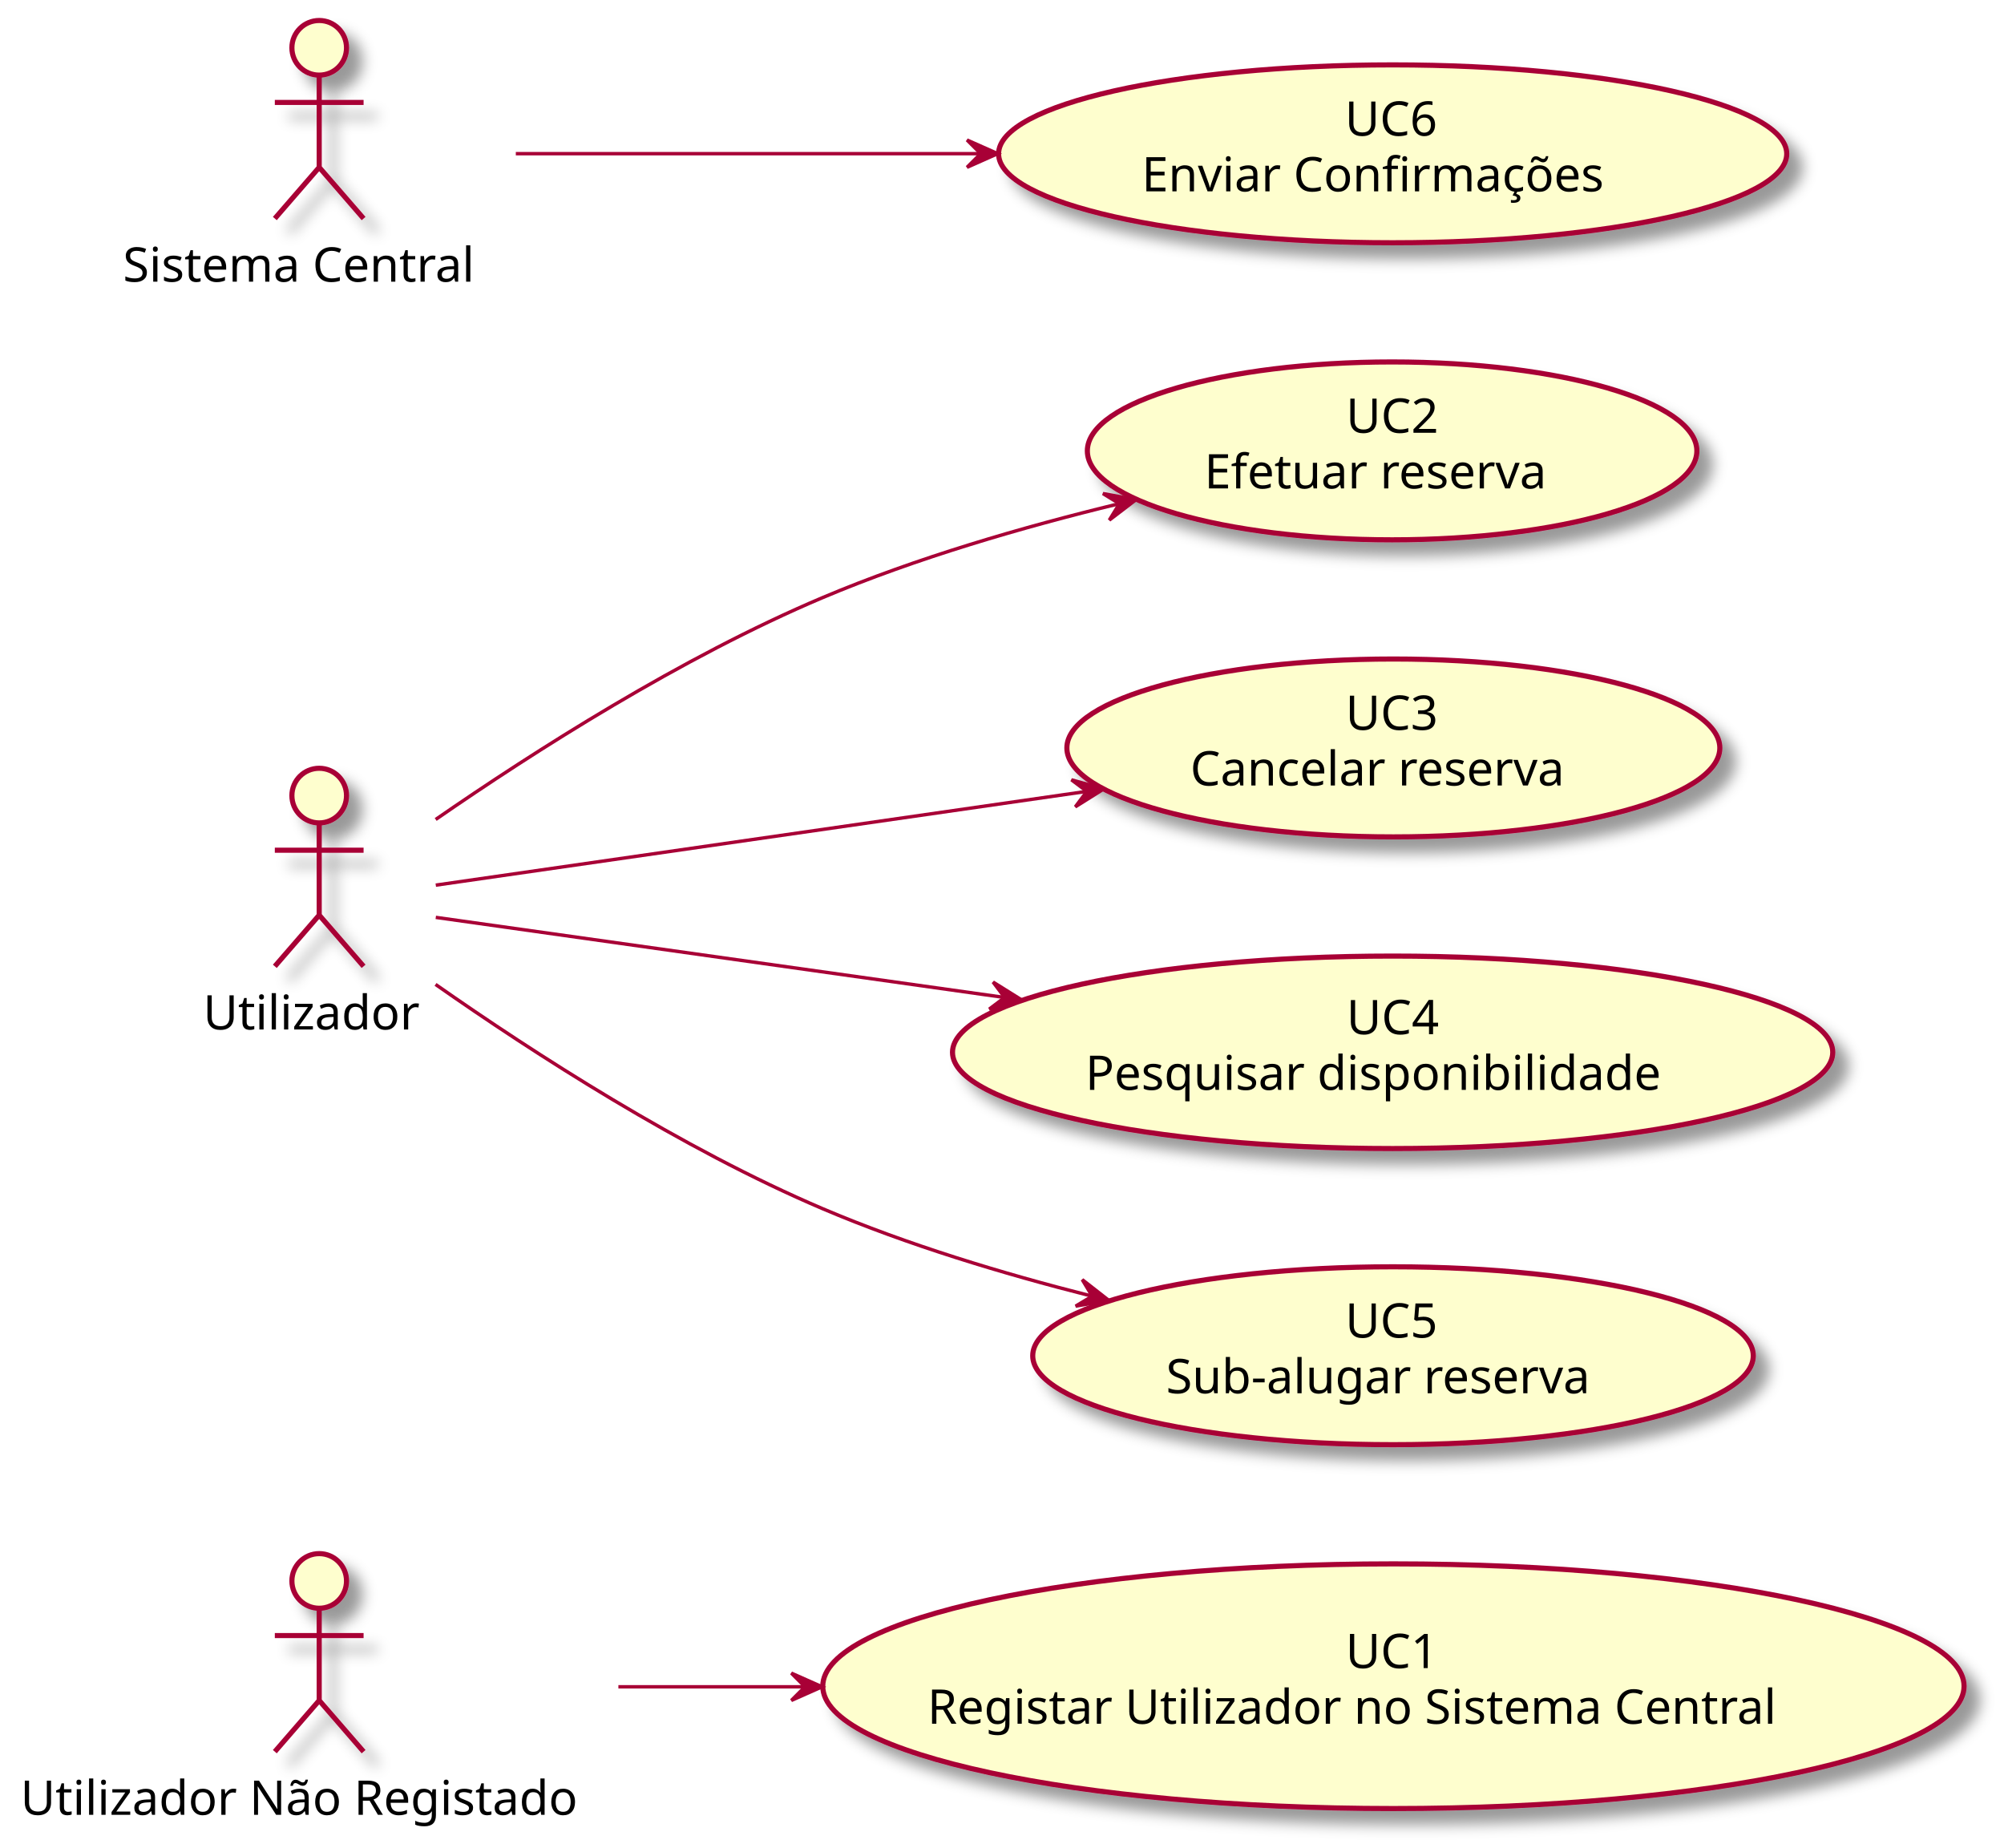
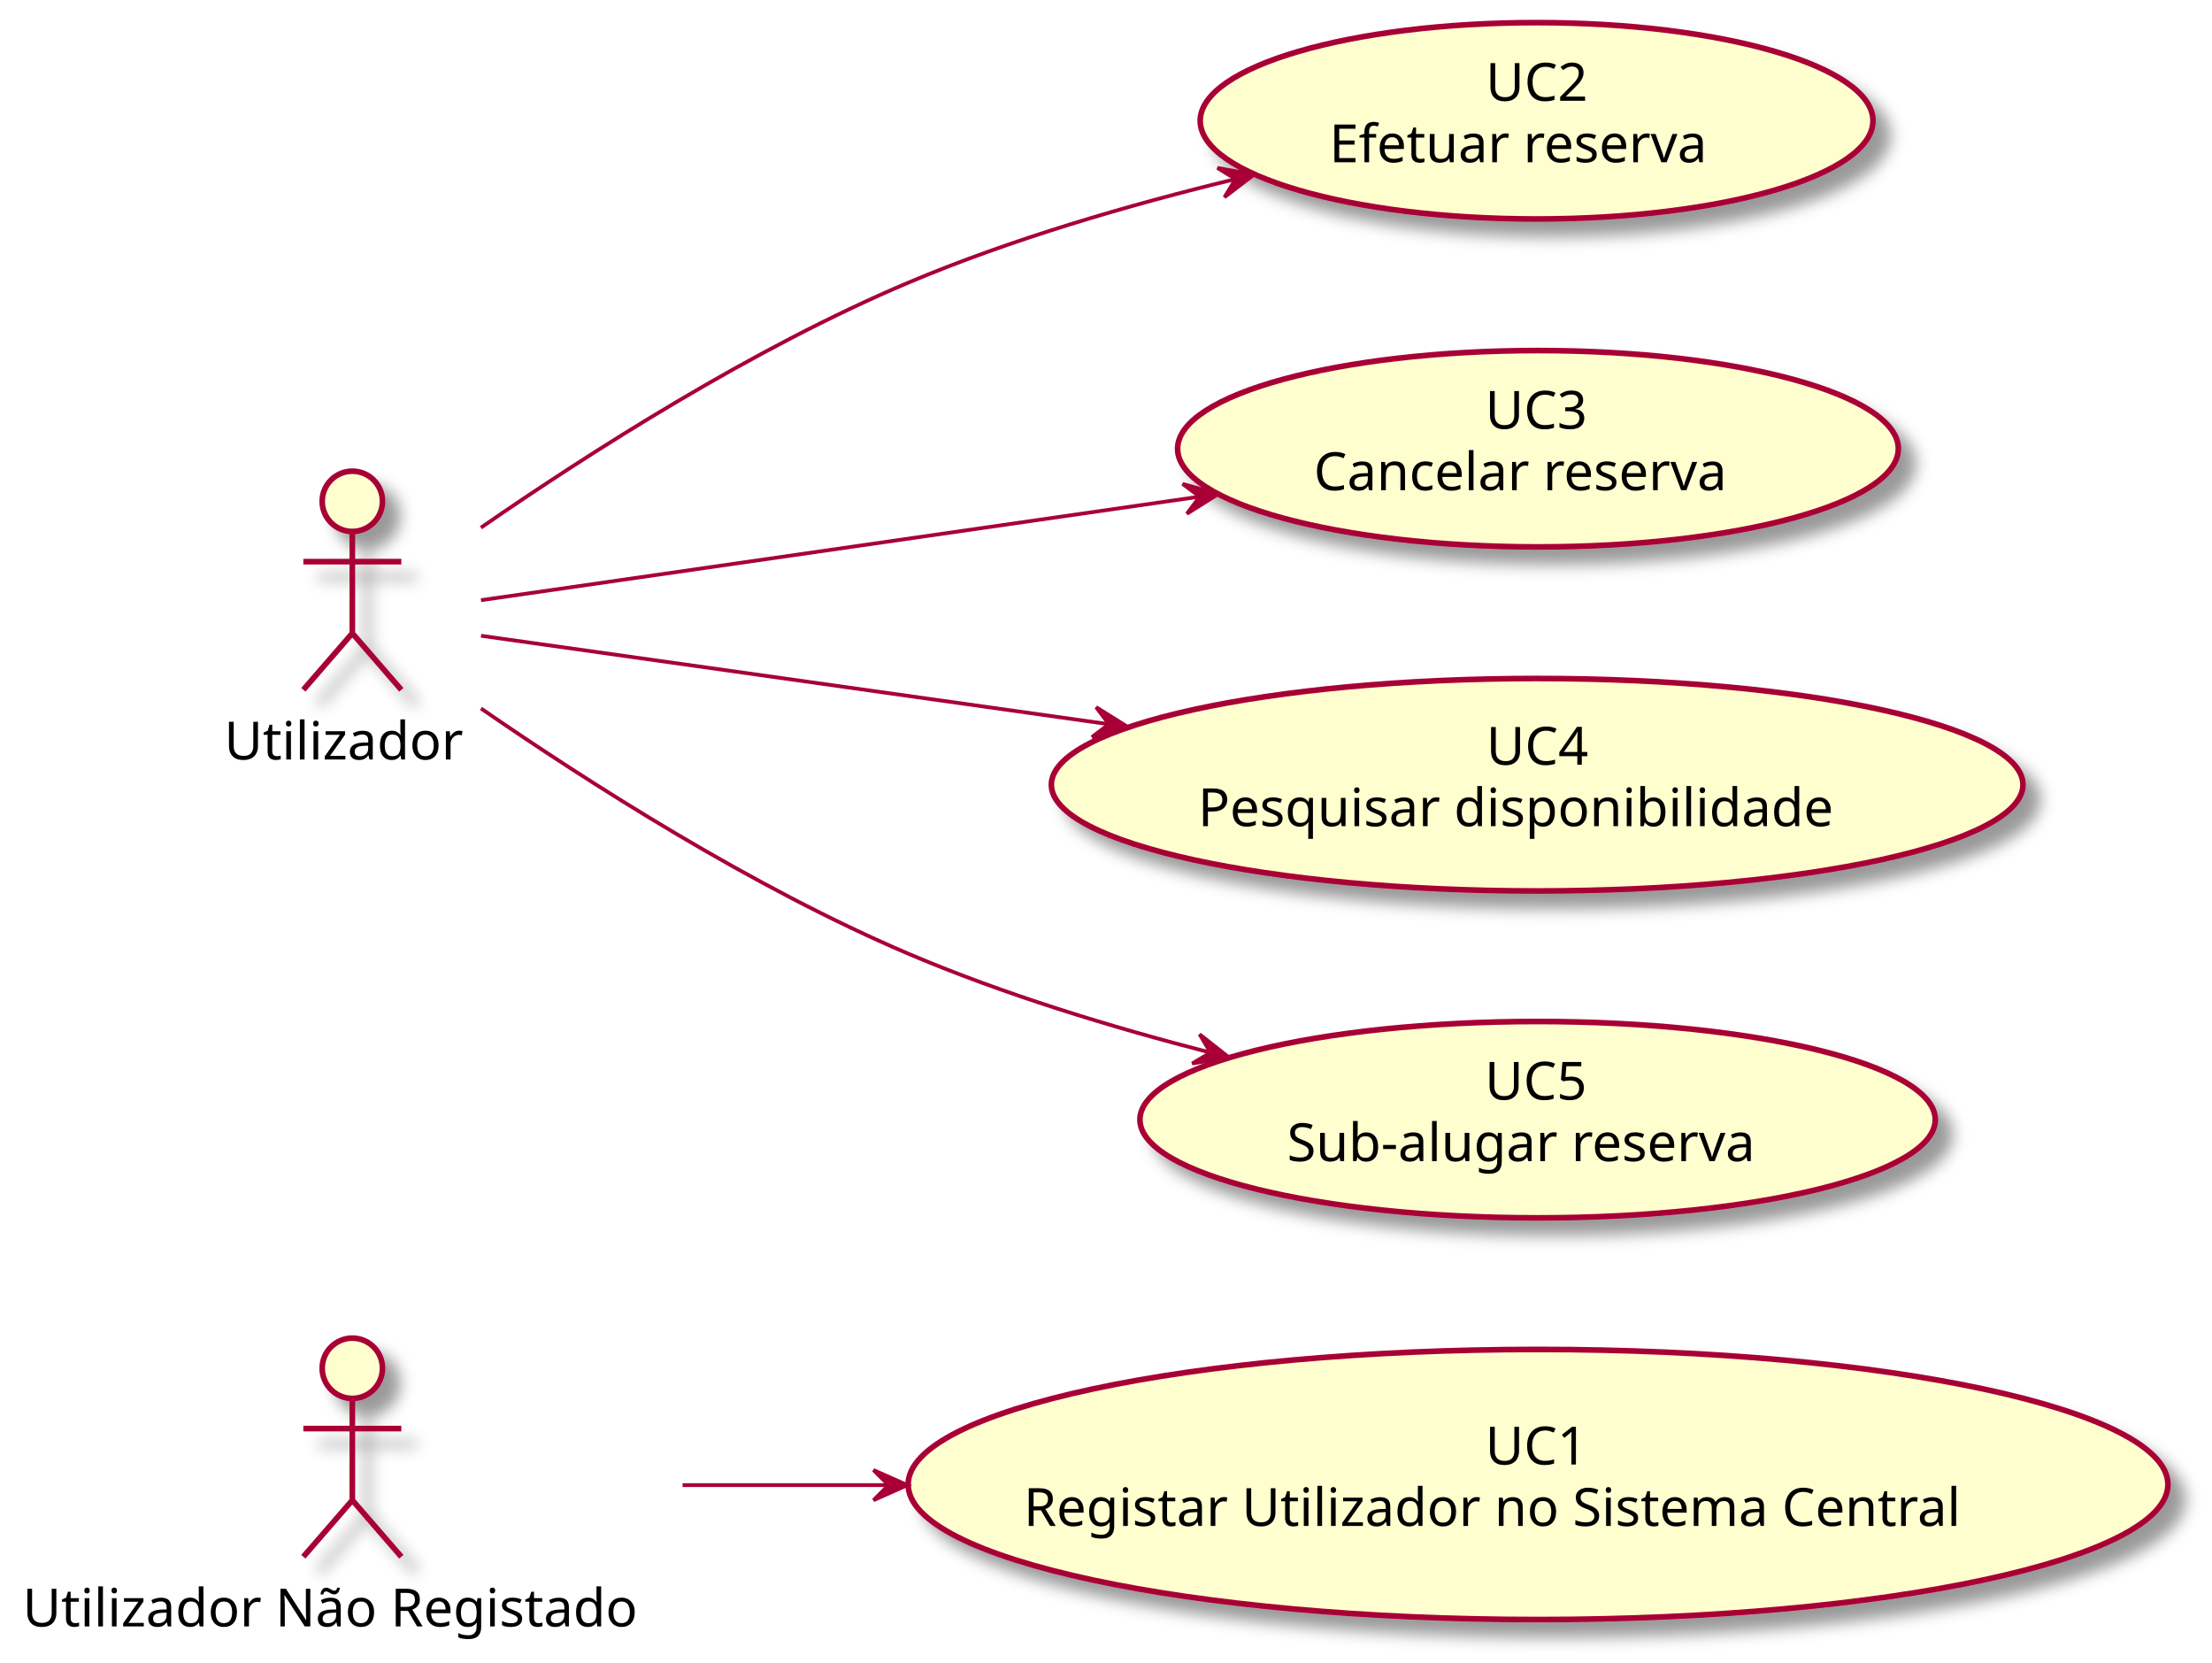
- <svg xmlns="http://www.w3.org/2000/svg" contentScriptType="application/ecmascript" contentStyleType="text/css" height="541px" preserveAspectRatio="none" style="width:587px;height:541px;" version="1.1" viewBox="0 0 587 541" width="587px" zoomAndPan="magnify">
+ <svg xmlns="http://www.w3.org/2000/svg" contentScriptType="application/ecmascript" contentStyleType="text/css" height="441px" preserveAspectRatio="none" style="width:587px;height:441px;" version="1.1" viewBox="0 0 587 441" width="587px" zoomAndPan="magnify">
  <defs>
-     <filter height="300%" id="f972dvstwxdnh" width="300%" x="-1" y="-1">
+     <filter height="300%" id="f1vdz165qyegld" width="300%" x="-1" y="-1">
      <feGaussianBlur result="blurOut" stdDeviation="2.0" />
      <feColorMatrix in="blurOut" result="blurOut2" type="matrix" values="0 0 0 0 0 0 0 0 0 0 0 0 0 0 0 0 0 0 .4 0" />
      <feOffset dx="4.0" dy="4.0" in="blurOut2" result="blurOut3" />
      <feBlend in="SourceGraphic" in2="blurOut3" mode="normal" />
    </filter>
  </defs>
  <g>
-     <ellipse cx="93.5" cy="463" fill="#FEFECE" filter="url(#f972dvstwxdnh)" rx="8" ry="8" style="stroke:#A80036;stroke-width:1.5;" />
-     <path d="M93.5,471 L93.5,498 M80.5,479 L106.5,479 M93.5,498 L80.5,513 M93.5,498 L106.5,513 " fill="none" filter="url(#f972dvstwxdnh)" style="stroke:#A80036;stroke-width:1.5;" />
-     <text fill="#000000" font-family="sans-serif" font-size="14" lengthAdjust="spacing" textLength="175" x="6" y="531.495">Utilizador Não Registado</text>
-     <ellipse cx="93.5" cy="233" fill="#FEFECE" filter="url(#f972dvstwxdnh)" rx="8" ry="8" style="stroke:#A80036;stroke-width:1.5;" />
-     <path d="M93.5,241 L93.5,268 M80.5,249 L106.5,249 M93.5,268 L80.5,283 M93.5,268 L106.5,283 " fill="none" filter="url(#f972dvstwxdnh)" style="stroke:#A80036;stroke-width:1.5;" />
-     <text fill="#000000" font-family="sans-serif" font-size="14" lengthAdjust="spacing" textLength="68" x="59.5" y="301.495">Utilizador</text>
-     <ellipse cx="93.5" cy="14" fill="#FEFECE" filter="url(#f972dvstwxdnh)" rx="8" ry="8" style="stroke:#A80036;stroke-width:1.5;" />
-     <path d="M93.5,22 L93.5,49 M80.5,30 L106.5,30 M93.5,49 L80.5,64 M93.5,49 L106.5,64 " fill="none" filter="url(#f972dvstwxdnh)" style="stroke:#A80036;stroke-width:1.5;" />
-     <text fill="#000000" font-family="sans-serif" font-size="14" lengthAdjust="spacing" textLength="115" x="36" y="82.495">Sistema Central</text>
-     <ellipse cx="408.152" cy="493.83" fill="#FEFECE" filter="url(#f972dvstwxdnh)" rx="167.152" ry="35.83" style="stroke:#A80036;stroke-width:1.5;" />
-     <text fill="#000000" font-family="sans-serif" font-size="14" lengthAdjust="spacing" textLength="28" x="394.152" y="488.529">UC1</text>
-     <text fill="#000000" font-family="sans-serif" font-size="14" lengthAdjust="spacing" textLength="273" x="271.652" y="504.826">Registar Utilizador no Sistema Central</text>
-     <ellipse cx="407.767" cy="132.047" fill="#FEFECE" filter="url(#f972dvstwxdnh)" rx="89.267" ry="26.047" style="stroke:#A80036;stroke-width:1.5;" />
-     <text fill="#000000" font-family="sans-serif" font-size="14" lengthAdjust="spacing" textLength="27" x="394.267" y="126.746">UC2</text>
-     <text fill="#000000" font-family="sans-serif" font-size="14" lengthAdjust="spacing" textLength="110" x="352.767" y="143.042">Efetuar reserva</text>
-     <ellipse cx="408.131" cy="219.047" fill="#FEFECE" filter="url(#f972dvstwxdnh)" rx="95.631" ry="26.047" style="stroke:#A80036;stroke-width:1.5;" />
-     <text fill="#000000" font-family="sans-serif" font-size="14" lengthAdjust="spacing" textLength="28" x="394.131" y="213.745">UC3</text>
-     <text fill="#000000" font-family="sans-serif" font-size="14" lengthAdjust="spacing" textLength="119" x="348.631" y="230.042">Cancelar reserva</text>
-     <ellipse cx="407.919" cy="308.184" fill="#FEFECE" filter="url(#f972dvstwxdnh)" rx="128.919" ry="28.184" style="stroke:#A80036;stroke-width:1.5;" />
-     <text fill="#000000" font-family="sans-serif" font-size="14" lengthAdjust="spacing" textLength="27" x="394.419" y="302.882">UC4</text>
-     <text fill="#000000" font-family="sans-serif" font-size="14" lengthAdjust="spacing" textLength="180" x="317.919" y="319.179">Pesquisar disponibilidade</text>
-     <ellipse cx="408.031" cy="397.047" fill="#FEFECE" filter="url(#f972dvstwxdnh)" rx="105.531" ry="26.047" style="stroke:#A80036;stroke-width:1.5;" />
-     <text fill="#000000" font-family="sans-serif" font-size="14" lengthAdjust="spacing" textLength="28" x="394.031" y="391.745">UC5</text>
-     <text fill="#000000" font-family="sans-serif" font-size="14" lengthAdjust="spacing" textLength="133" x="341.531" y="408.042">Sub-alugar reserva</text>
-     <ellipse cx="407.93" cy="45.047" fill="#FEFECE" filter="url(#f972dvstwxdnh)" rx="115.43" ry="26.047" style="stroke:#A80036;stroke-width:1.5;" />
-     <text fill="#000000" font-family="sans-serif" font-size="14" lengthAdjust="spacing" textLength="28" x="393.93" y="39.745">UC6</text>
-     <text fill="#000000" font-family="sans-serif" font-size="14" lengthAdjust="spacing" textLength="147" x="334.43" y="56.042">Enviar Confirmações</text>
-     <path d="M181.134,494 C198.222,494 216.707,494 235.489,494 " fill="none" id="UNR-to-UC1" style="stroke:#A80036;stroke-width:1.0;" />
-     <polygon fill="#A80036" points="240.794,494,231.794,490,235.794,494,231.794,498,240.794,494" style="stroke:#A80036;stroke-width:1.0;" />
-     <path d="M127.614,239.993 C156.362,220.125 199.742,192.429 241,175 C268.366,163.44 299.621,154.358 327.574,147.579 " fill="none" id="U-to-UC2" style="stroke:#A80036;stroke-width:1.0;" />
-     <polygon fill="#A80036" points="332.753,146.34,323.07,144.543,327.89,147.503,324.93,152.323,332.753,146.34" style="stroke:#A80036;stroke-width:1.0;" />
-     <path d="M127.647,259.227 C172.566,252.758 254.451,240.967 317.997,231.816 " fill="none" id="U-to-UC3" style="stroke:#A80036;stroke-width:1.0;" />
-     <polygon fill="#A80036" points="323.312,231.051,313.834,228.375,318.363,231.764,314.974,236.293,323.312,231.051" style="stroke:#A80036;stroke-width:1.0;" />
-     <path d="M127.647,268.667 C167.142,274.228 235.215,283.813 294.273,292.128 " fill="none" id="U-to-UC4" style="stroke:#A80036;stroke-width:1.0;" />
-     <polygon fill="#A80036" points="299.232,292.826,290.878,287.61,294.281,292.129,289.762,295.532,299.232,292.826" style="stroke:#A80036;stroke-width:1.0;" />
-     <path d="M127.572,288.298 C156.294,308.401 199.66,336.415 241,354 C265.784,364.542 293.782,373.004 319.628,379.538 " fill="none" id="U-to-UC5" style="stroke:#A80036;stroke-width:1.0;" />
-     <polygon fill="#A80036" points="324.767,380.819,317.002,374.76,319.916,379.609,315.067,382.522,324.767,380.819" style="stroke:#A80036;stroke-width:1.0;" />
-     <path d="M151.091,45 C189.02,45 240.395,45 287.161,45 " fill="none" id="SC-to-UC6" style="stroke:#A80036;stroke-width:1.0;" />
-     <polygon fill="#A80036" points="292.254,45,283.254,41,287.254,45,283.254,49,292.254,45" style="stroke:#A80036;stroke-width:1.0;" />
+     <ellipse cx="93.5" cy="363" fill="#FEFECE" filter="url(#f1vdz165qyegld)" rx="8" ry="8" style="stroke:#A80036;stroke-width:1.5;" />
+     <path d="M93.5,371 L93.5,398 M80.5,379 L106.5,379 M93.5,398 L80.5,413 M93.5,398 L106.5,413 " fill="none" filter="url(#f1vdz165qyegld)" style="stroke:#A80036;stroke-width:1.5;" />
+     <text fill="#000000" font-family="sans-serif" font-size="14" lengthAdjust="spacing" textLength="175" x="6" y="431.495">Utilizador Não Registado</text>
+     <ellipse cx="93.5" cy="133" fill="#FEFECE" filter="url(#f1vdz165qyegld)" rx="8" ry="8" style="stroke:#A80036;stroke-width:1.5;" />
+     <path d="M93.5,141 L93.5,168 M80.5,149 L106.5,149 M93.5,168 L80.5,183 M93.5,168 L106.5,183 " fill="none" filter="url(#f1vdz165qyegld)" style="stroke:#A80036;stroke-width:1.5;" />
+     <text fill="#000000" font-family="sans-serif" font-size="14" lengthAdjust="spacing" textLength="68" x="59.5" y="201.495">Utilizador</text>
+     <ellipse cx="408.152" cy="393.83" fill="#FEFECE" filter="url(#f1vdz165qyegld)" rx="167.152" ry="35.83" style="stroke:#A80036;stroke-width:1.5;" />
+     <text fill="#000000" font-family="sans-serif" font-size="14" lengthAdjust="spacing" textLength="28" x="394.152" y="388.529">UC1</text>
+     <text fill="#000000" font-family="sans-serif" font-size="14" lengthAdjust="spacing" textLength="273" x="271.652" y="404.826">Registar Utilizador no Sistema Central</text>
+     <ellipse cx="407.767" cy="32.047" fill="#FEFECE" filter="url(#f1vdz165qyegld)" rx="89.267" ry="26.047" style="stroke:#A80036;stroke-width:1.5;" />
+     <text fill="#000000" font-family="sans-serif" font-size="14" lengthAdjust="spacing" textLength="27" x="394.267" y="26.745">UC2</text>
+     <text fill="#000000" font-family="sans-serif" font-size="14" lengthAdjust="spacing" textLength="110" x="352.767" y="43.042">Efetuar reserva</text>
+     <ellipse cx="408.131" cy="119.047" fill="#FEFECE" filter="url(#f1vdz165qyegld)" rx="95.631" ry="26.047" style="stroke:#A80036;stroke-width:1.5;" />
+     <text fill="#000000" font-family="sans-serif" font-size="14" lengthAdjust="spacing" textLength="28" x="394.131" y="113.746">UC3</text>
+     <text fill="#000000" font-family="sans-serif" font-size="14" lengthAdjust="spacing" textLength="119" x="348.631" y="130.042">Cancelar reserva</text>
+     <ellipse cx="407.919" cy="208.184" fill="#FEFECE" filter="url(#f1vdz165qyegld)" rx="128.919" ry="28.184" style="stroke:#A80036;stroke-width:1.5;" />
+     <text fill="#000000" font-family="sans-serif" font-size="14" lengthAdjust="spacing" textLength="27" x="394.419" y="202.882">UC4</text>
+     <text fill="#000000" font-family="sans-serif" font-size="14" lengthAdjust="spacing" textLength="180" x="317.919" y="219.179">Pesquisar disponibilidade</text>
+     <ellipse cx="408.031" cy="297.047" fill="#FEFECE" filter="url(#f1vdz165qyegld)" rx="105.531" ry="26.047" style="stroke:#A80036;stroke-width:1.5;" />
+     <text fill="#000000" font-family="sans-serif" font-size="14" lengthAdjust="spacing" textLength="28" x="394.031" y="291.745">UC5</text>
+     <text fill="#000000" font-family="sans-serif" font-size="14" lengthAdjust="spacing" textLength="133" x="341.531" y="308.042">Sub-alugar reserva</text>
+     <path d="M181.134,394 C198.222,394 216.707,394 235.489,394 " fill="none" id="UNR-to-UC1" style="stroke:#A80036;stroke-width:1.0;" />
+     <polygon fill="#A80036" points="240.794,394,231.794,390,235.794,394,231.794,398,240.794,394" style="stroke:#A80036;stroke-width:1.0;" />
+     <path d="M127.614,139.993 C156.362,120.125 199.742,92.429 241,75 C268.366,63.44 299.621,54.358 327.574,47.579 " fill="none" id="U-to-UC2" style="stroke:#A80036;stroke-width:1.0;" />
+     <polygon fill="#A80036" points="332.753,46.34,323.07,44.543,327.89,47.503,324.93,52.324,332.753,46.34" style="stroke:#A80036;stroke-width:1.0;" />
+     <path d="M127.647,159.227 C172.566,152.758 254.451,140.967 317.997,131.816 " fill="none" id="U-to-UC3" style="stroke:#A80036;stroke-width:1.0;" />
+     <polygon fill="#A80036" points="323.312,131.051,313.834,128.375,318.363,131.764,314.974,136.293,323.312,131.051" style="stroke:#A80036;stroke-width:1.0;" />
+     <path d="M127.647,168.667 C167.142,174.228 235.215,183.813 294.273,192.128 " fill="none" id="U-to-UC4" style="stroke:#A80036;stroke-width:1.0;" />
+     <polygon fill="#A80036" points="299.232,192.826,290.878,187.61,294.281,192.129,289.762,195.532,299.232,192.826" style="stroke:#A80036;stroke-width:1.0;" />
+     <path d="M127.639,187.948 C156.402,207.779 199.791,235.455 241,253 C266.308,263.775 294.934,272.498 321.2,279.249 " fill="none" id="U-to-UC5" style="stroke:#A80036;stroke-width:1.0;" />
+     <polygon fill="#A80036" points="326.076,280.487,318.336,274.396,321.23,279.257,316.369,282.151,326.076,280.487" style="stroke:#A80036;stroke-width:1.0;" />
  </g>
</svg>
